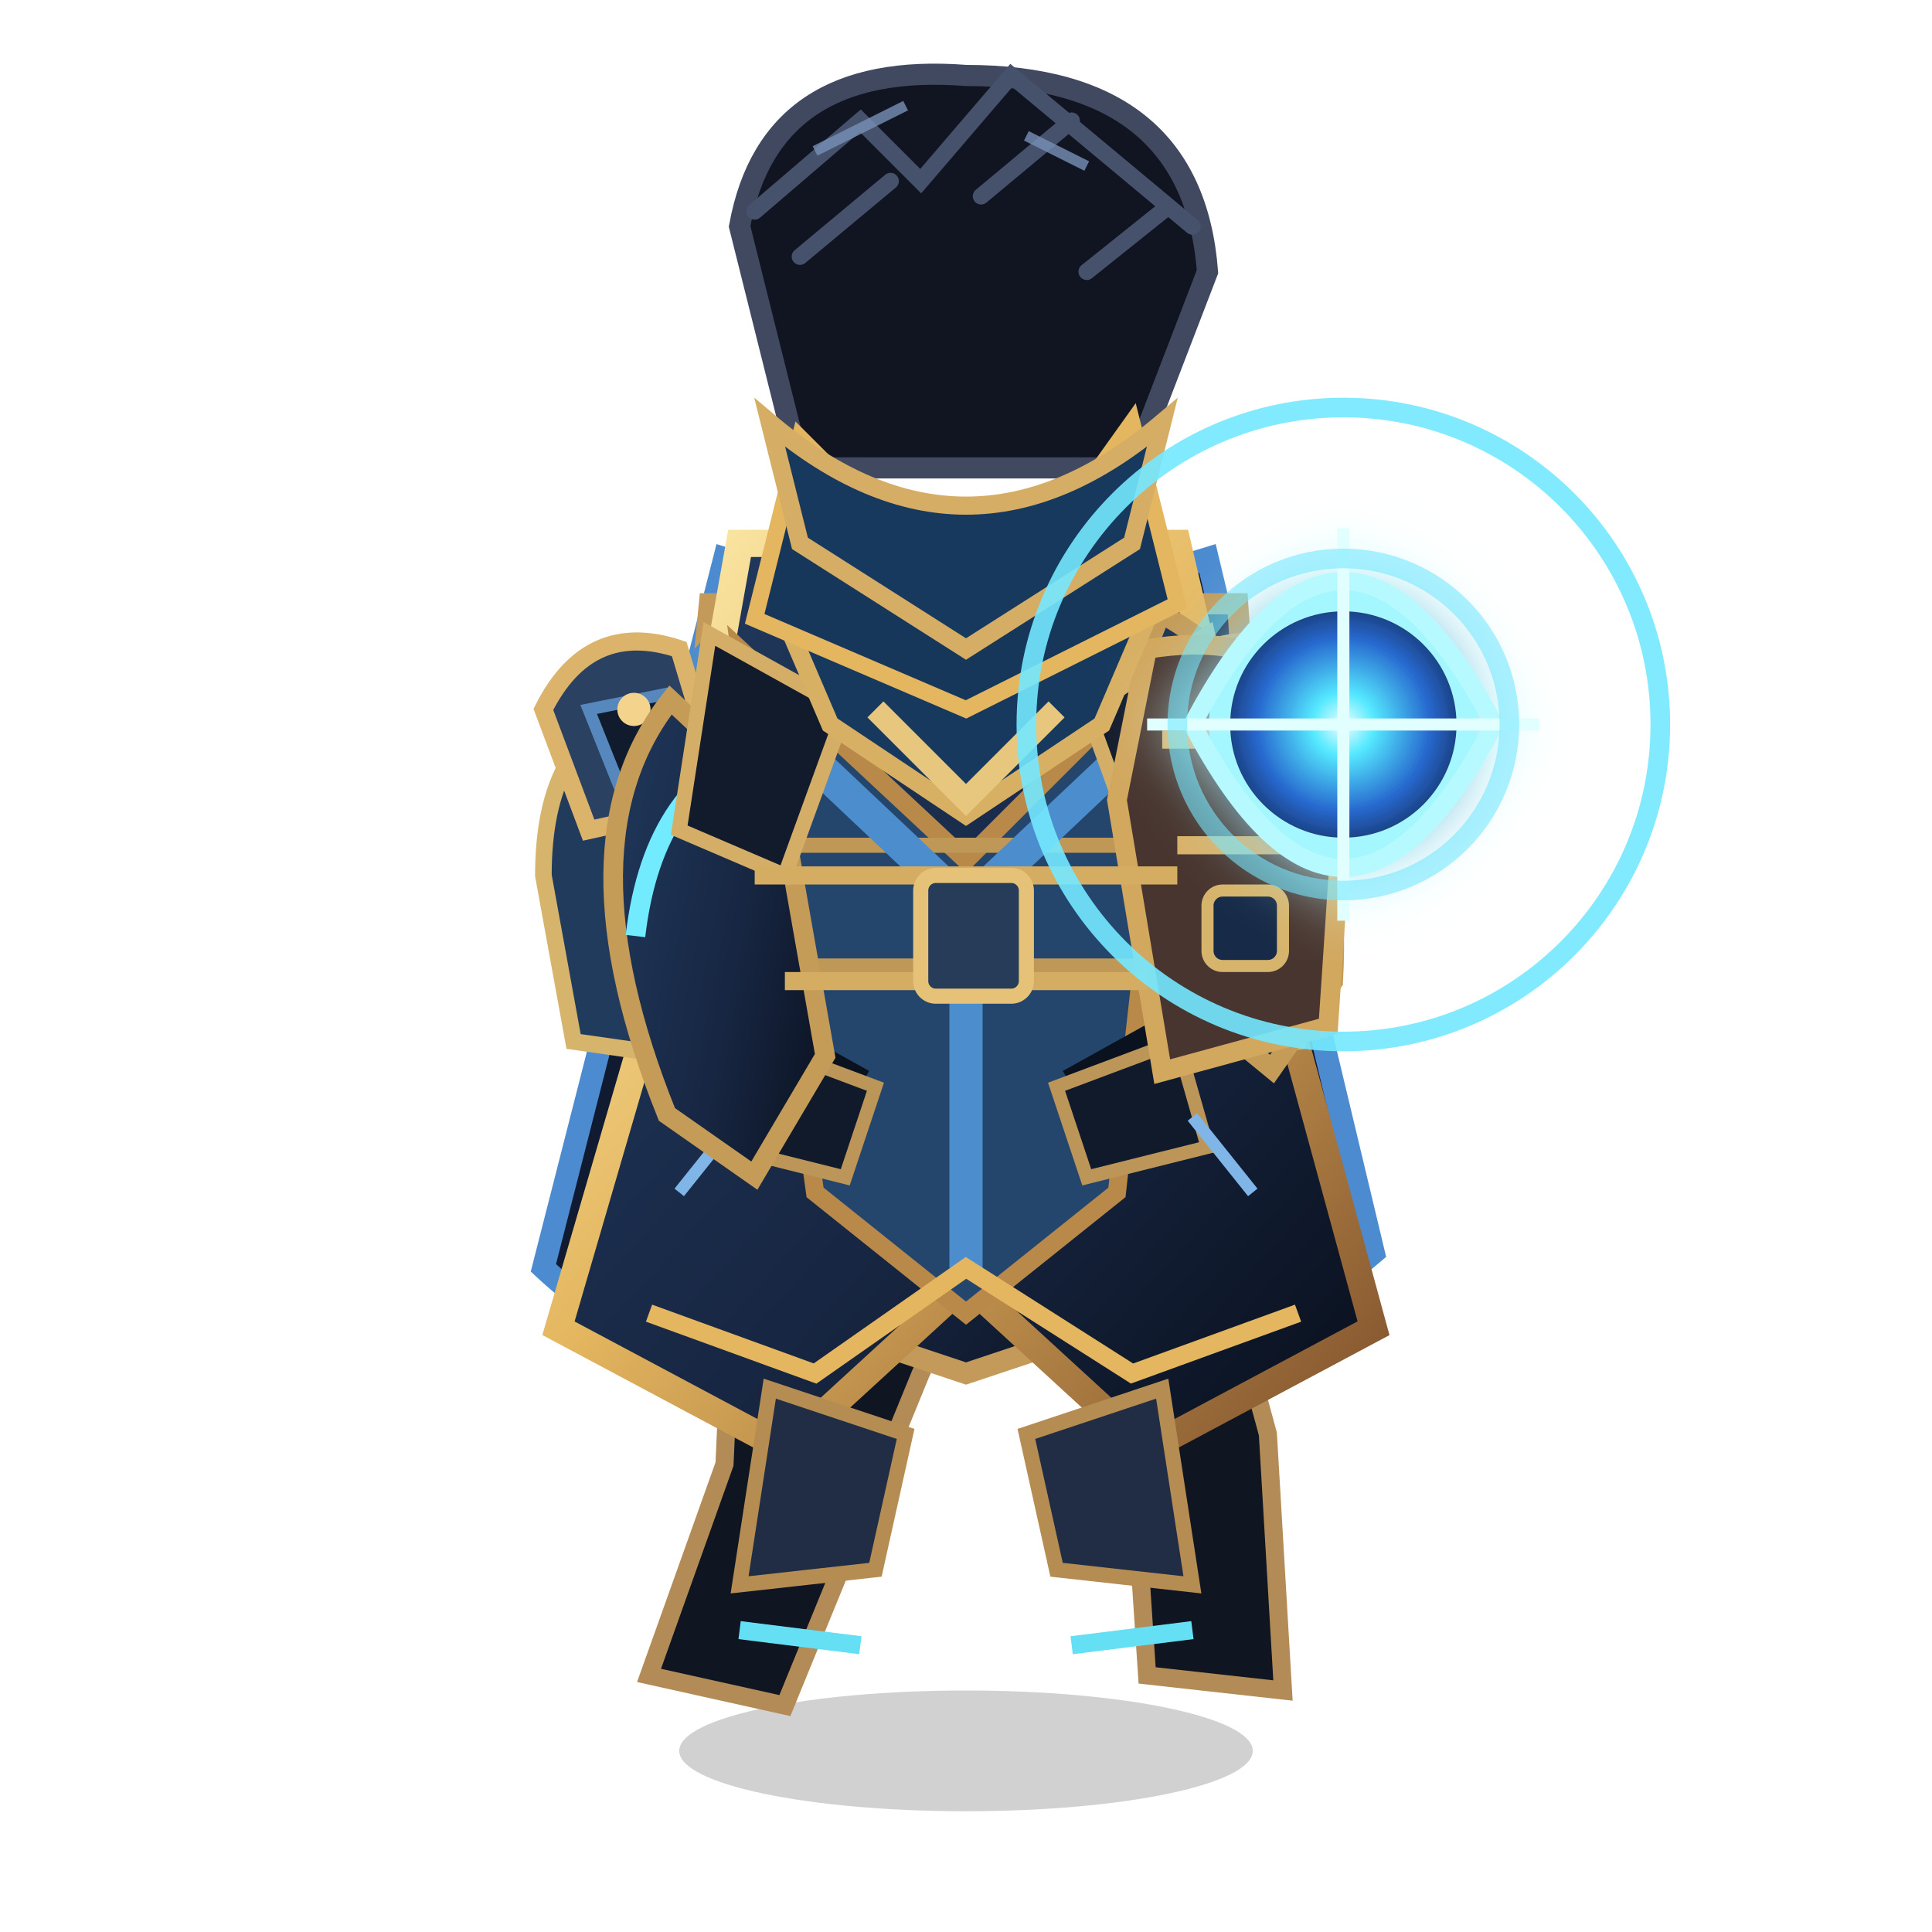
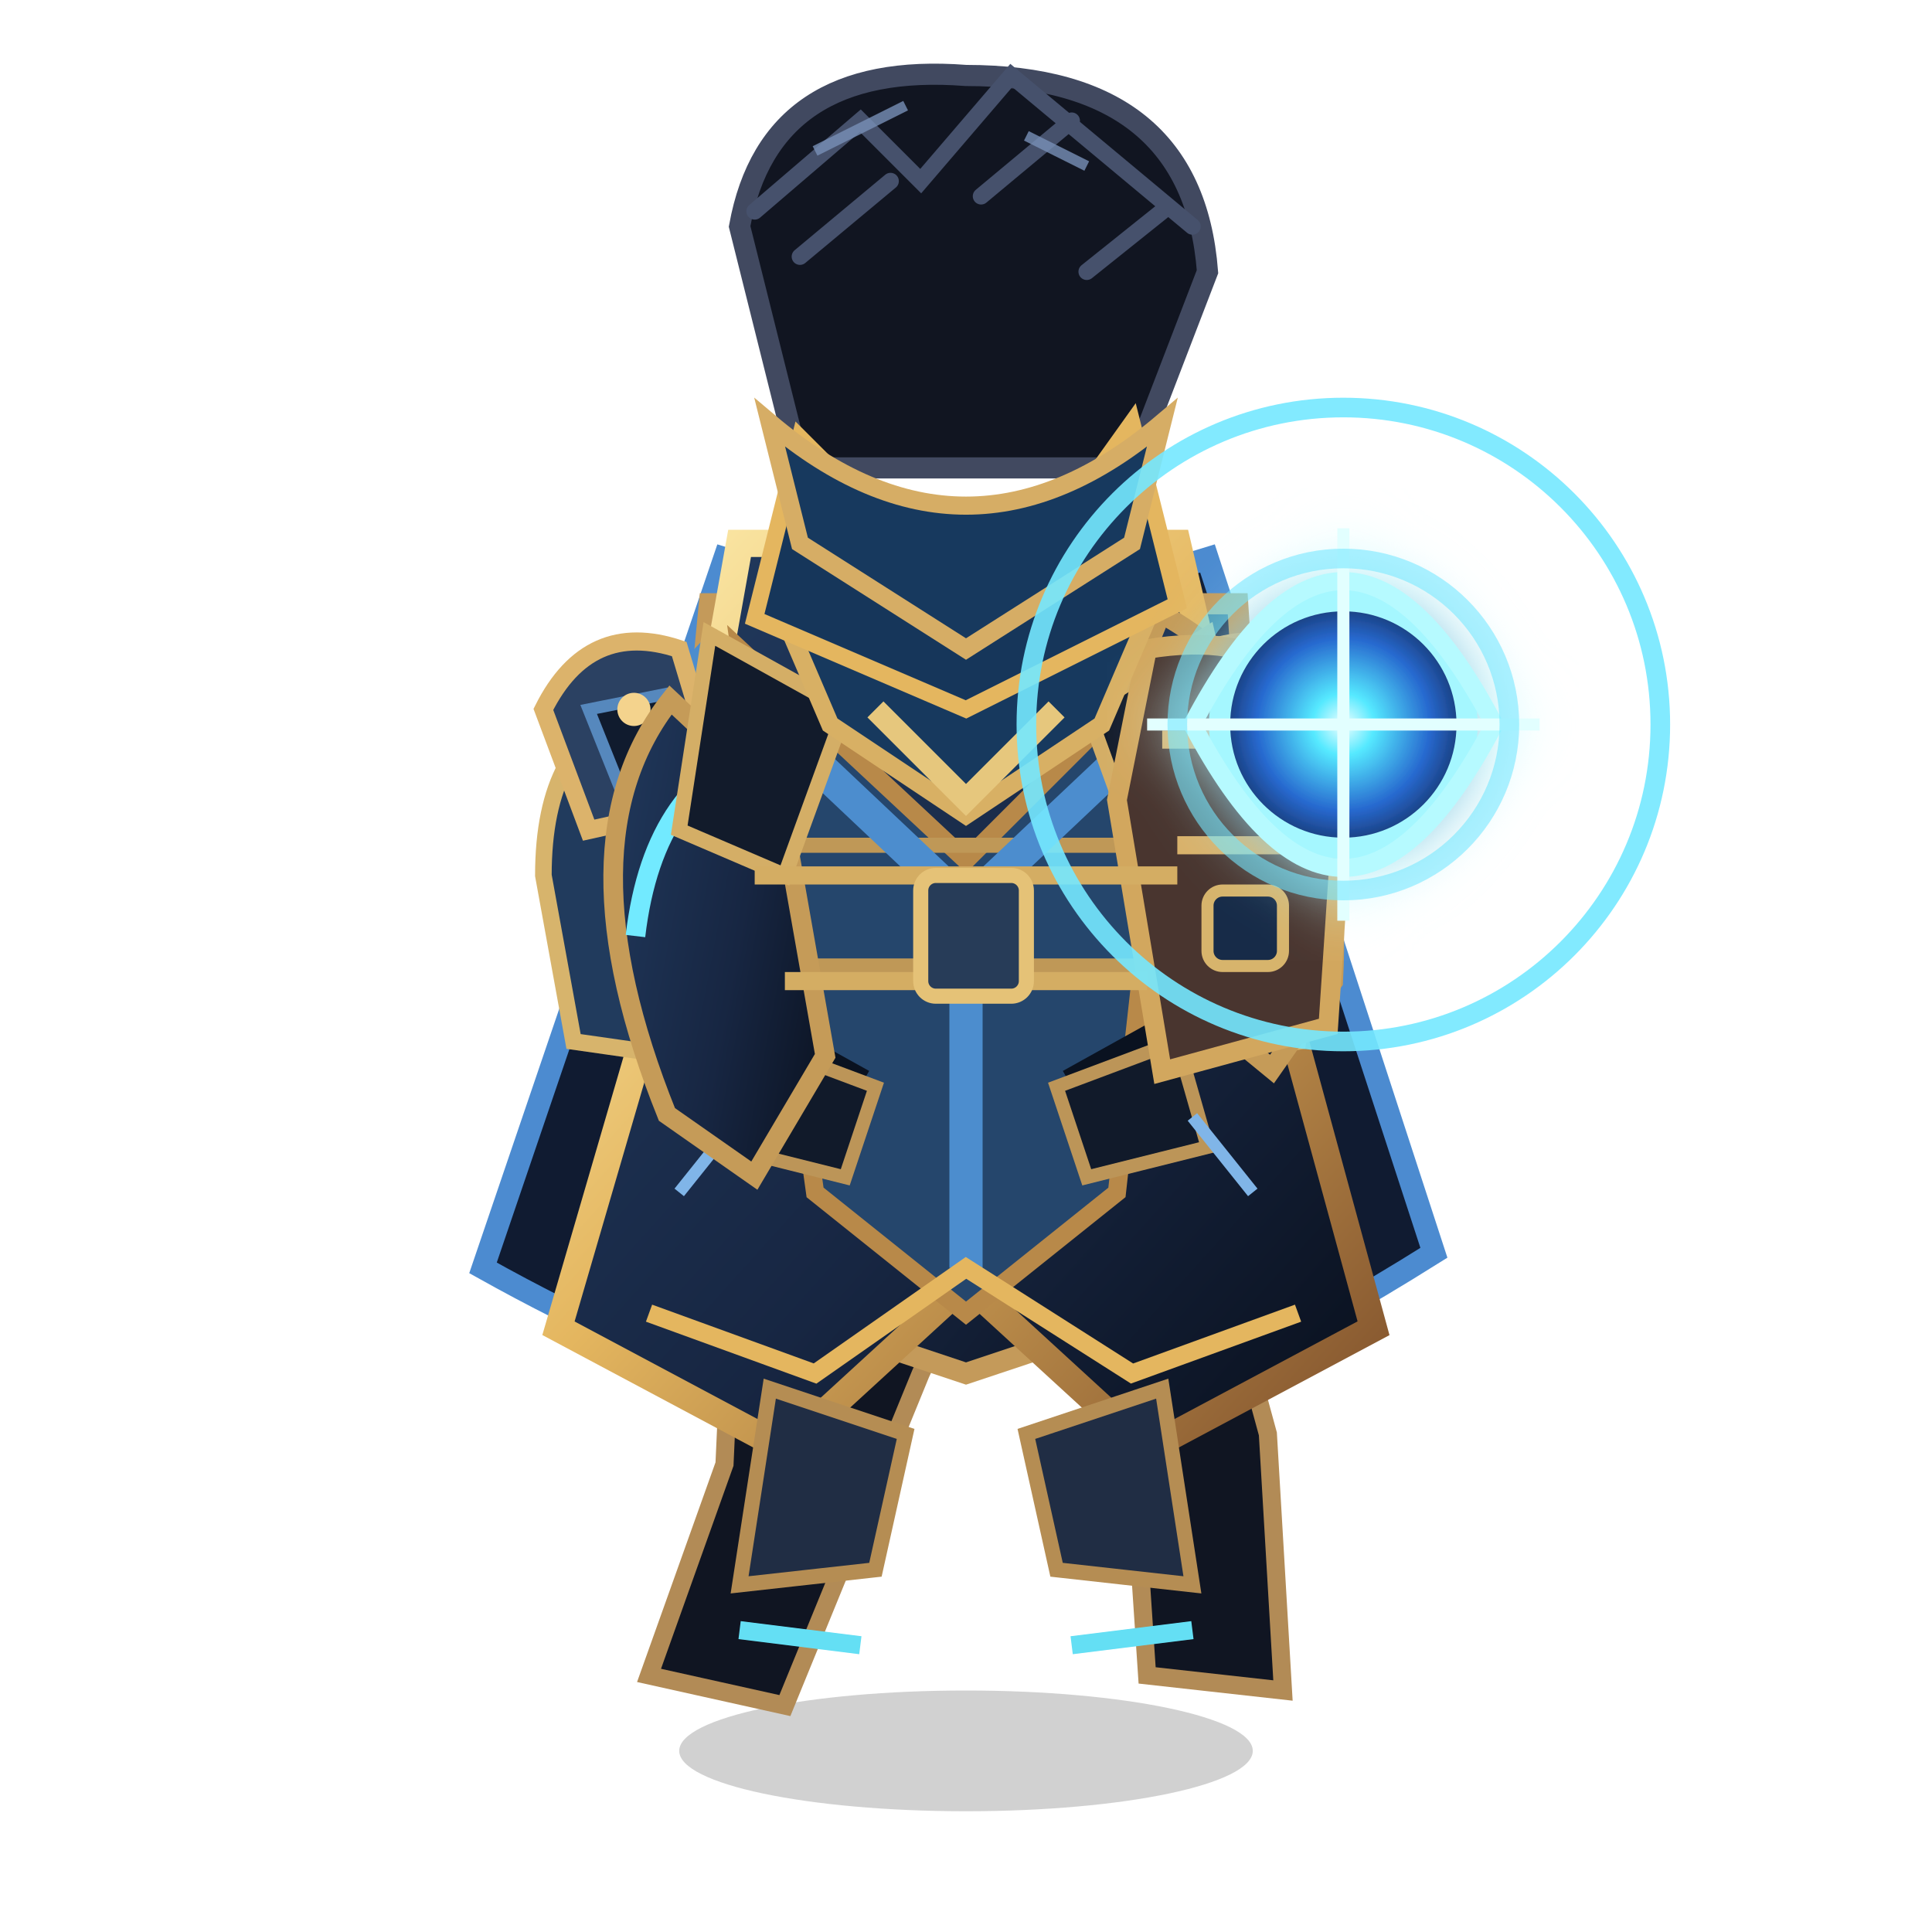
<svg xmlns="http://www.w3.org/2000/svg" width="128" height="128" viewBox="0 0 128 128" role="img" aria-label="Researcher up echoCast frame 3">
  <defs>
    <linearGradient id="coat" x1="0" y1="0" x2="1" y2="1">
      <stop offset="0" stop-color="#223c61" />
      <stop offset=".58" stop-color="#172642" />
      <stop offset="1" stop-color="#090f1b" />
    </linearGradient>
    <linearGradient id="gold" x1="0" y1="0" x2="1" y2="1">
      <stop stop-color="#fff0b2" />
      <stop offset=".45" stop-color="#e4b65f" />
      <stop offset="1" stop-color="#80512c" />
    </linearGradient>
    <radialGradient id="orb">
      <stop stop-color="#f0ffff" />
      <stop offset=".25" stop-color="#55e9ff" />
      <stop offset=".7" stop-color="#2769cf" />
      <stop offset="1" stop-color="#18366e" />
    </radialGradient>
    <linearGradient id="skin" x1="0" y1="0" x2="1" y2="1">
      <stop stop-color="#ffe0bd" />
      <stop offset="1" stop-color="#efc6a0" />
    </linearGradient>
    <filter id="glow">
      <feGaussianBlur stdDeviation="2.1" result="b" />
      <feMerge>
        <feMergeNode in="b" />
        <feMergeNode in="SourceGraphic" />
      </feMerge>
    </filter>
  </defs>
  <ellipse cx="64" cy="116" rx="19" ry="4" fill="#000" opacity=".18" />
  <g transform="translate(0 0)">
-     <path d="M48 37 Q64 42 80 37 L91 83 Q80 92.414 75 92 L64 84 L52 93 Q42 89.586 36 84 Z" fill="#101b31" stroke="#4c8bd0" stroke-width="1.5" />
+     <path d="M48 37 Q64 42 80 37 L95 83 Q80 92.414 75 92 L64 84 L52 93 Q42 89.586 32 84 Z" fill="#101b31" stroke="#4c8bd0" stroke-width="1.5" />
    <path d="M43 81 L53 88 L64 81 L75 88 L85 81" fill="none" stroke="#d8b064" stroke-width="1.2" />
    <path d="M50 47 L64 59 L78 47" fill="none" stroke="#2f5d91" stroke-width="2" />
    <path d="M49 75 L48 97 L43 111 L52 113 L61 91 L67 78 Z" fill="#101522" stroke="#b28b56" stroke-width="1.2" />
    <path d="M67 78 L75 96 L76 111 L85 112 L84 95 L78 73 Z" fill="#101522" stroke="#b28b56" stroke-width="1.2" />
    <path d="M47 40 L82 40 L84 71 L79 86 L64 91 L49 86 L44 71 Z" fill="url(#coat)" stroke="#c49a5a" stroke-width="1.4" />
    <path d="M49 36 L78 36 L85 66 L91 88 L76 96 L64 85 L52 96 L37 88 L44 64 Z" fill="url(#coat)" stroke="url(#gold)" stroke-width="1.8" />
    <path d="M49 43 L64 57 L78 43 L74 79 L64 87 L54 79 Z" fill="#25466c" stroke="#b88949" stroke-width="1.2" />
    <path d="M49 48 L78 48 M48 56 L78 56 M50 64 L76 64" stroke="#bf9857" stroke-width="1" />
    <path d="M54 41 L64 52 L74 41" fill="none" stroke="#4e91d5" stroke-width="2" />
    <path d="M46 43 L64 60 L82 43 M64 60 L64 84" fill="none" stroke="#4c8dce" stroke-width="2.2" />
    <path d="M43 87 L54 91 L64 84 L75 91 L86 87" fill="none" stroke="#e4b65f" stroke-width="1.2" />
    <path d="M48 67 L57 72 M80 67 L71 72" stroke="#0a1220" stroke-width="2.4" />
    <path d="M42 47 Q36 49 36 58 L38 69 L45 70 L48 58 Z" fill="#213b5d" stroke="#d7b46c" stroke-width="1.1" />
    <path d="M39 53 L44 55 L42 64" fill="none" stroke="#5799d9" stroke-width="1.3" />
    <path d="M81 47 Q88 49 88 58 L86 69 L79 70 L76 58 Z" fill="#172944" stroke="#d7b46c" stroke-width="1.1" />
    <path d="M80 54 L85 56 L83 64" fill="none" stroke="#5799d9" stroke-width="1.3" />
    <path d="M50 69 L58 72 L56 78 L48 76 Z M70 72 L78 69 L80 76 L72 78 Z" fill="#111a2a" stroke="#bc9558" stroke-width=".9" />
    <path d="M51 92 L60 95 L58 104 L49 105 Z M68 95 L77 92 L79 105 L70 104 Z" fill="#202d44" stroke="#b58d53" stroke-width="1" />
    <path d="M49 108 L57 109 M71 109 L79 108" stroke="#64dff4" stroke-width="1.2" />
    <path d="M45 43 Q39 41 36 47 L39 55 L48 53 Z M80 43 Q86 41 89 47 L86 55 L77 53 Z" fill="#2b4162" stroke="#dcb36b" stroke-width="1.2" />
    <path d="M39 47 L44 46 L46 50 L41 52 Z M81 46 L86 47 L84 52 L79 50 Z" fill="#101b2e" stroke="#5688bd" stroke-width=".8" />
    <circle cx="42" cy="47" r="1.1" fill="#f4d38d" />
    <circle cx="84" cy="47" r="1.1" fill="#f4d38d" />
    <path d="M49 57 L53 60 M79 57 L75 60 M49 74 L45 79 M79 74 L83 79" stroke="#80b5e8" stroke-width=".8" />
    <g transform="rotate(-10 64 48)">
      <path d="M45 43 Q36 51 40 70 L45 75 L51 68 L51 51 Z" fill="url(#coat)" stroke="#c59b58" stroke-width="1.3" />
      <path d="M78 43 Q89 52 85 69 L80 74 L74 67 L73 51 Z" fill="url(#coat)" stroke="#c59b58" stroke-width="1.3" />
      <path d="M40 58 Q43 48 51 47 M88 58 Q85 48 77 47" stroke="#72eaff" stroke-width="1.3" fill="none" />
    </g>
    <path d="M47 42 L56 47 L52 58 L45 55 Z M80 42 L72 47 L76 58 L83 55 Z" fill="#121b2b" stroke="#d4ae66" stroke-width="1" />
    <path d="M76 43 Q88 41 89 53 L88 68 L77 71 L74 53 Z" fill="#49352f" stroke="#d2a75e" stroke-width="1.3" />
    <path d="M77 49 L87 49 M78 56 L86 56" stroke="#d9b16a" stroke-width="1.2" />
    <rect x="80" y="59" width="5" height="5" rx="1" fill="#172b48" stroke="#d7b46c" stroke-width=".8" />
    <path d="M52 41 L76 41 L73 48 L64 54 L55 48 Z" fill="#17395e" stroke="#d8b064" stroke-width="1.2" />
    <path d="M58 47 L64 53 L70 47" fill="none" stroke="#e6c77d" stroke-width="1.5" />
    <path d="M50 58 L78 58 M52 65 L76 65" stroke="#d4ad63" stroke-width="1.2" />
    <rect x="61" y="58" width="7" height="8" rx="1" fill="#273c58" stroke="#e5c277" stroke-width="1" />
    <path d="M49 15 Q51 4 64 5 Q79 5 80 18 L75 31 L53 31 Z" fill="#111521" stroke="#414960" stroke-width="1.4" />
    <path d="M53 29 L50 41 L64 47 L78 40 L75 28 L70 35 L59 35 Z" fill="#16365a" stroke="#e4b65f" stroke-width="1.1" />
    <path d="M50 14 L57 8 L61 12 L67 5 L73 10 L79 15 M53 17 L59 12 M65 13 L71 8 M72 18 L77 14" fill="none" stroke="#46516c" stroke-width="1.1" stroke-linecap="round" />
    <path d="M54 10 L60 7 M68 9 L72 11" fill="none" stroke="#7890b7" stroke-width=".7" opacity=".8" />
    <path d="M51 28 Q64 39 77 28 L75 36 L64 43 L53 36 Z" fill="#17395e" stroke="#d6ad65" stroke-width="1.2" />
    <g filter="url(#glow)">
      <circle cx="89" cy="48" r="8.198" fill="url(#orb)" stroke="#a5f7ff" stroke-width="1.4" />
      <path d="M79 48 Q89 29 99 48 Q89 67 79 48" fill="none" stroke="#b6faff" stroke-width="1.2" />
      <path d="M76 48 L102 48 M89 35 L89 61" stroke="#e2ffff" stroke-width=".8" />
    </g>
    <g fill="none" stroke="#74e8ff" stroke-width="1.3" opacity=".9">
      <circle cx="89" cy="48" r="21" />
      <circle cx="89" cy="48" r="11" opacity=".65" />
    </g>
  </g>
</svg>
